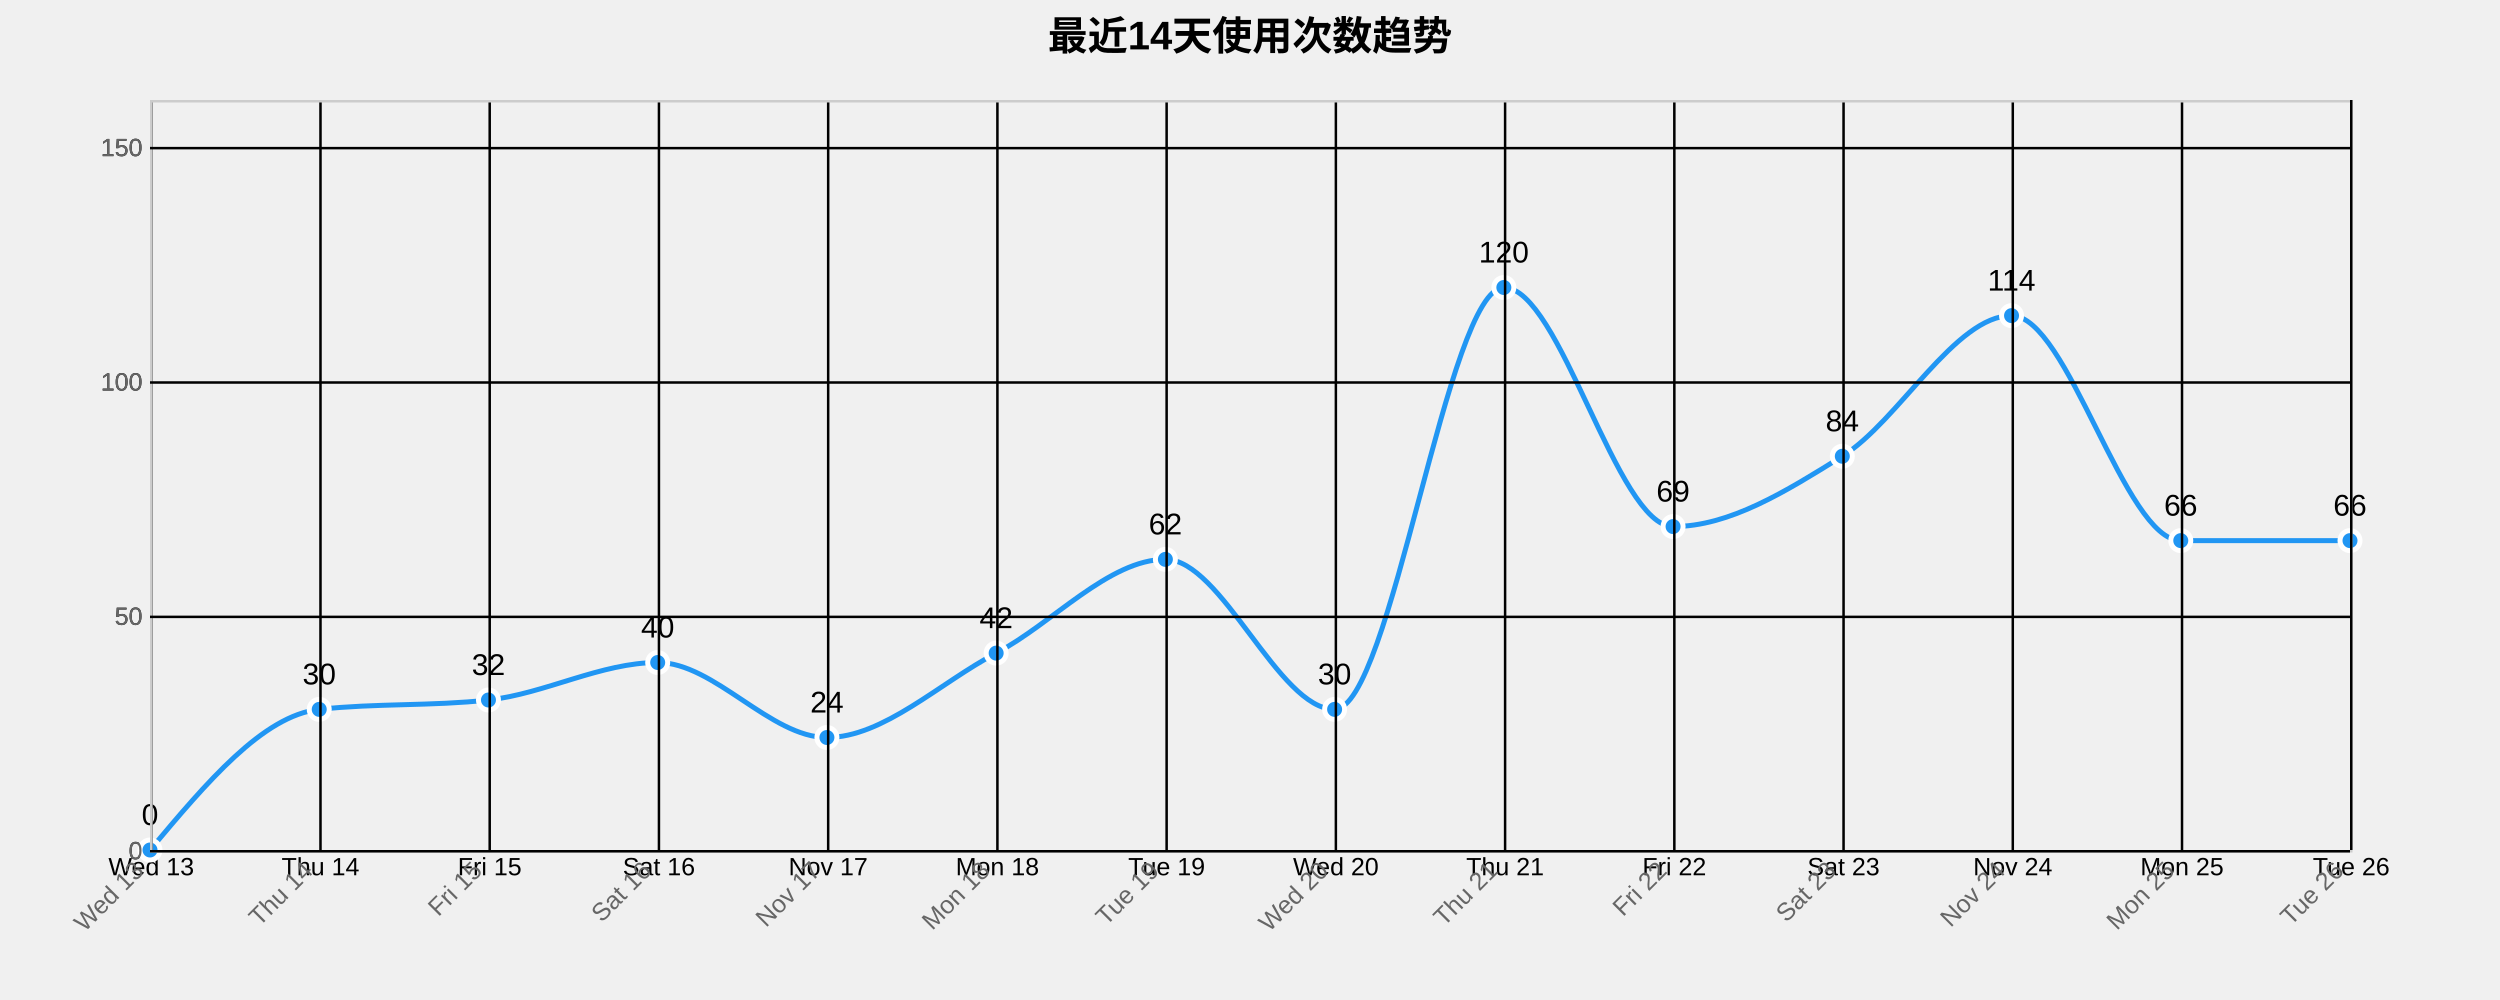
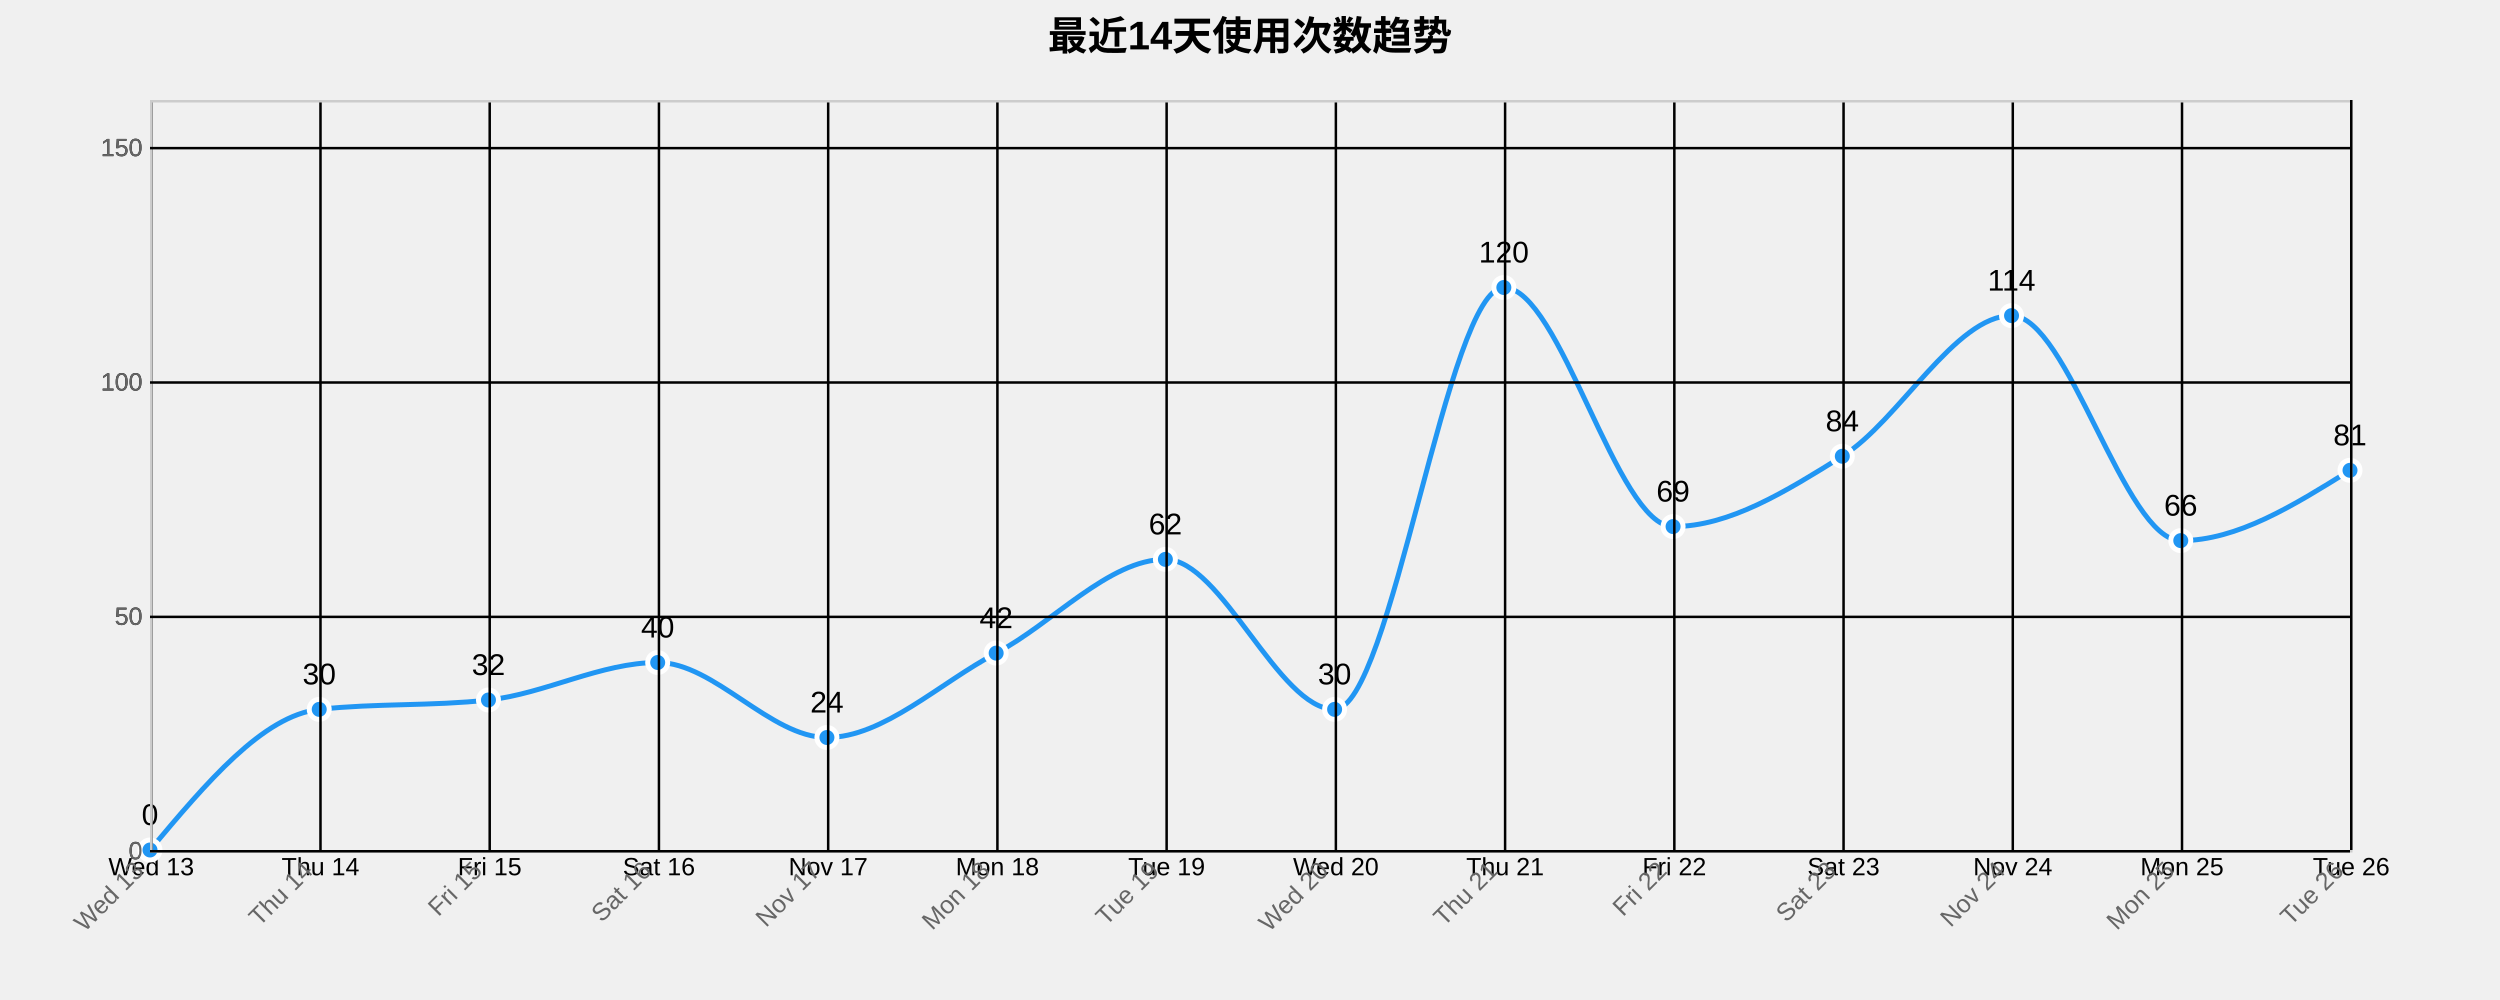
<svg xmlns="http://www.w3.org/2000/svg" width="1000" height="400">
  <g transform="translate(60,40)">
    <text x="440" y="-20" text-anchor="middle" style="font-size: 16px; font-weight: bold;">最近14天使用次数趋势</text>
    <g class="grid" transform="translate(0,300)" fill="none" font-size="10" font-family="sans-serif" text-anchor="middle">
      <path class="domain" stroke="currentColor" d="M0.5,-300V0.5H880.5V-300" />
      <g class="tick" opacity="1" transform="translate(0.5,0)">
        <line stroke="currentColor" y2="-300" />
        <text fill="currentColor" y="3" dy="0.71em">Wed 13</text>
      </g>
      <g class="tick" opacity="1" transform="translate(68.19231,0)">
        <line stroke="currentColor" y2="-300" />
        <text fill="currentColor" y="3" dy="0.71em">Thu 14</text>
      </g>
      <g class="tick" opacity="1" transform="translate(135.8846,0)">
        <line stroke="currentColor" y2="-300" />
        <text fill="currentColor" y="3" dy="0.71em">Fri 15</text>
      </g>
      <g class="tick" opacity="1" transform="translate(203.5769,0)">
        <line stroke="currentColor" y2="-300" />
        <text fill="currentColor" y="3" dy="0.71em">Sat 16</text>
      </g>
      <g class="tick" opacity="1" transform="translate(271.2692,0)">
        <line stroke="currentColor" y2="-300" />
        <text fill="currentColor" y="3" dy="0.71em">Nov 17</text>
      </g>
      <g class="tick" opacity="1" transform="translate(338.9615,0)">
        <line stroke="currentColor" y2="-300" />
        <text fill="currentColor" y="3" dy="0.71em">Mon 18</text>
      </g>
      <g class="tick" opacity="1" transform="translate(406.6538,0)">
        <line stroke="currentColor" y2="-300" />
        <text fill="currentColor" y="3" dy="0.71em">Tue 19</text>
      </g>
      <g class="tick" opacity="1" transform="translate(474.3462,0)">
        <line stroke="currentColor" y2="-300" />
        <text fill="currentColor" y="3" dy="0.71em">Wed 20</text>
      </g>
      <g class="tick" opacity="1" transform="translate(542.0385,0)">
        <line stroke="currentColor" y2="-300" />
        <text fill="currentColor" y="3" dy="0.71em">Thu 21</text>
      </g>
      <g class="tick" opacity="1" transform="translate(609.7308,0)">
        <line stroke="currentColor" y2="-300" />
        <text fill="currentColor" y="3" dy="0.71em">Fri 22</text>
      </g>
      <g class="tick" opacity="1" transform="translate(677.4231,0)">
        <line stroke="currentColor" y2="-300" />
        <text fill="currentColor" y="3" dy="0.71em">Sat 23</text>
      </g>
      <g class="tick" opacity="1" transform="translate(745.1154,0)">
        <line stroke="currentColor" y2="-300" />
        <text fill="currentColor" y="3" dy="0.71em">Nov 24</text>
      </g>
      <g class="tick" opacity="1" transform="translate(812.8077,0)">
        <line stroke="currentColor" y2="-300" />
        <text fill="currentColor" y="3" dy="0.71em">Mon 25</text>
      </g>
      <g class="tick" opacity="1" transform="translate(880.5,0)">
        <line stroke="currentColor" y2="-300" />
        <text fill="currentColor" y="3" dy="0.71em">Tue 26</text>
      </g>
    </g>
    <g class="grid" fill="none" font-size="10" font-family="sans-serif" text-anchor="end">
      <path class="domain" stroke="currentColor" d="M880,300.5H0.5V0.5H880" />
      <g class="tick" opacity="1" transform="translate(0,300.5)">
        <line stroke="currentColor" x2="880" />
        <text fill="currentColor" x="-3" dy="0.32em">0</text>
      </g>
      <g class="tick" opacity="1" transform="translate(0,206.75)">
        <line stroke="currentColor" x2="880" />
        <text fill="currentColor" x="-3" dy="0.32em">50</text>
      </g>
      <g class="tick" opacity="1" transform="translate(0,113)">
        <line stroke="currentColor" x2="880" />
        <text fill="currentColor" x="-3" dy="0.32em">100</text>
      </g>
      <g class="tick" opacity="1" transform="translate(0,19.25)">
        <line stroke="currentColor" x2="880" />
        <text fill="currentColor" x="-3" dy="0.32em">150</text>
      </g>
    </g>
-     <path class="area" d="M0,300C22.564,273.125,45.128,246.25,67.692,243.75C90.256,241.25,112.821,242.5,135.385,240C157.949,237.5,180.513,225,203.077,225C225.641,225,248.205,255,270.769,255C293.333,255,315.897,233.125,338.462,221.25C361.026,209.375,383.59,183.75,406.154,183.75C428.718,183.75,451.282,243.75,473.846,243.75C496.41,243.75,518.974,75,541.538,75C564.103,75,586.667,170.625,609.231,170.625C631.795,170.625,654.359,156.563,676.923,142.5C699.487,128.438,722.051,86.25,744.615,86.25C767.179,86.25,789.744,176.25,812.308,176.25C834.872,176.25,857.436,176.25,880,176.25L880,300C857.436,300,834.872,300,812.308,300C789.744,300,767.179,300,744.615,300C722.051,300,699.487,300,676.923,300C654.359,300,631.795,300,609.231,300C586.667,300,564.103,300,541.538,300C518.974,300,496.41,300,473.846,300C451.282,300,428.718,300,406.154,300C383.59,300,361.026,300,338.462,300C315.897,300,293.333,300,270.769,300C248.205,300,225.641,300,203.077,300C180.513,300,157.949,300,135.385,300C112.821,300,90.256,300,67.692,300C45.128,300,22.564,300,0,300Z" style="fill: url(#area-gradient); opacity: 0.3;" />
-     <path class="line" d="M0,300C22.564,273.125,45.128,246.25,67.692,243.75C90.256,241.25,112.821,242.5,135.385,240C157.949,237.5,180.513,225,203.077,225C225.641,225,248.205,255,270.769,255C293.333,255,315.897,233.125,338.462,221.25C361.026,209.375,383.59,183.75,406.154,183.75C428.718,183.75,451.282,243.75,473.846,243.75C496.41,243.75,518.974,75,541.538,75C564.103,75,586.667,170.625,609.231,170.625C631.795,170.625,654.359,156.563,676.923,142.5C699.487,128.438,722.051,86.25,744.615,86.25C767.179,86.25,789.744,176.25,812.308,176.25C834.872,176.25,857.436,176.25,880,176.25" style="fill: none; stroke: #2196F3; stroke-width: 2px;" />
+     <path class="area" d="M0,300C22.564,273.125,45.128,246.25,67.692,243.75C90.256,241.25,112.821,242.5,135.385,240C157.949,237.5,180.513,225,203.077,225C225.641,225,248.205,255,270.769,255C293.333,255,315.897,233.125,338.462,221.25C361.026,209.375,383.59,183.75,406.154,183.75C428.718,183.75,451.282,243.75,473.846,243.75C496.41,243.75,518.974,75,541.538,75C564.103,75,586.667,170.625,609.231,170.625C631.795,170.625,654.359,156.563,676.923,142.5C699.487,128.438,722.051,86.25,744.615,86.25C767.179,86.25,789.744,176.25,812.308,176.25C834.872,176.25,857.436,162.188,880,148.125L880,300C857.436,300,834.872,300,812.308,300C789.744,300,767.179,300,744.615,300C722.051,300,699.487,300,676.923,300C654.359,300,631.795,300,609.231,300C586.667,300,564.103,300,541.538,300C518.974,300,496.41,300,473.846,300C451.282,300,428.718,300,406.154,300C383.59,300,361.026,300,338.462,300C315.897,300,293.333,300,270.769,300C248.205,300,225.641,300,203.077,300C180.513,300,157.949,300,135.385,300C112.821,300,90.256,300,67.692,300C45.128,300,22.564,300,0,300Z" style="fill: url(#area-gradient); opacity: 0.3;" />
+     <path class="line" d="M0,300C22.564,273.125,45.128,246.25,67.692,243.75C90.256,241.25,112.821,242.5,135.385,240C157.949,237.5,180.513,225,203.077,225C225.641,225,248.205,255,270.769,255C293.333,255,315.897,233.125,338.462,221.25C361.026,209.375,383.59,183.75,406.154,183.75C428.718,183.75,451.282,243.75,473.846,243.75C496.41,243.75,518.974,75,541.538,75C564.103,75,586.667,170.625,609.231,170.625C631.795,170.625,654.359,156.563,676.923,142.5C699.487,128.438,722.051,86.25,744.615,86.25C767.179,86.25,789.744,176.25,812.308,176.25C834.872,176.25,857.436,162.188,880,148.125" style="fill: none; stroke: #2196F3; stroke-width: 2px;" />
    <circle class="dot" cx="0" cy="300" r="4" style="fill: #2196F3; stroke: #fff; stroke-width: 2px;" />
    <circle class="dot" cx="67.692" cy="243.75" r="4" style="fill: #2196F3; stroke: #fff; stroke-width: 2px;" />
    <circle class="dot" cx="135.385" cy="240" r="4" style="fill: #2196F3; stroke: #fff; stroke-width: 2px;" />
    <circle class="dot" cx="203.077" cy="225" r="4" style="fill: #2196F3; stroke: #fff; stroke-width: 2px;" />
    <circle class="dot" cx="270.769" cy="255" r="4" style="fill: #2196F3; stroke: #fff; stroke-width: 2px;" />
    <circle class="dot" cx="338.462" cy="221.25" r="4" style="fill: #2196F3; stroke: #fff; stroke-width: 2px;" />
    <circle class="dot" cx="406.154" cy="183.75" r="4" style="fill: #2196F3; stroke: #fff; stroke-width: 2px;" />
    <circle class="dot" cx="473.846" cy="243.75" r="4" style="fill: #2196F3; stroke: #fff; stroke-width: 2px;" />
    <circle class="dot" cx="541.538" cy="75" r="4" style="fill: #2196F3; stroke: #fff; stroke-width: 2px;" />
    <circle class="dot" cx="609.231" cy="170.625" r="4" style="fill: #2196F3; stroke: #fff; stroke-width: 2px;" />
    <circle class="dot" cx="676.923" cy="142.5" r="4" style="fill: #2196F3; stroke: #fff; stroke-width: 2px;" />
    <circle class="dot" cx="744.615" cy="86.25" r="4" style="fill: #2196F3; stroke: #fff; stroke-width: 2px;" />
    <circle class="dot" cx="812.308" cy="176.25" r="4" style="fill: #2196F3; stroke: #fff; stroke-width: 2px;" />
-     <circle class="dot" cx="880" cy="176.25" r="4" style="fill: #2196F3; stroke: #fff; stroke-width: 2px;" />
+     <circle class="dot" cx="880" cy="148.125" r="4" style="fill: #2196F3; stroke: #fff; stroke-width: 2px;" />
    <text class="label" x="0" y="290" text-anchor="middle" style="font-size: 12px;">0</text>
    <text class="label" x="67.692" y="233.75" text-anchor="middle" style="font-size: 12px;">30</text>
    <text class="label" x="135.385" y="230" text-anchor="middle" style="font-size: 12px;">32</text>
    <text class="label" x="203.077" y="215" text-anchor="middle" style="font-size: 12px;">40</text>
    <text class="label" x="270.769" y="245" text-anchor="middle" style="font-size: 12px;">24</text>
    <text class="label" x="338.462" y="211.25" text-anchor="middle" style="font-size: 12px;">42</text>
    <text class="label" x="406.154" y="173.75" text-anchor="middle" style="font-size: 12px;">62</text>
    <text class="label" x="473.846" y="233.75" text-anchor="middle" style="font-size: 12px;">30</text>
    <text class="label" x="541.538" y="65" text-anchor="middle" style="font-size: 12px;">120</text>
    <text class="label" x="609.231" y="160.625" text-anchor="middle" style="font-size: 12px;">69</text>
    <text class="label" x="676.923" y="132.5" text-anchor="middle" style="font-size: 12px;">84</text>
    <text class="label" x="744.615" y="76.25" text-anchor="middle" style="font-size: 12px;">114</text>
    <text class="label" x="812.308" y="166.25" text-anchor="middle" style="font-size: 12px;">66</text>
-     <text class="label" x="880" y="166.25" text-anchor="middle" style="font-size: 12px;">66</text>
+     <text class="label" x="880" y="138.125" text-anchor="middle" style="font-size: 12px;">81</text>
    <g class="x-axis" transform="translate(0,300)" fill="none" font-size="10" font-family="sans-serif" text-anchor="middle">
      <path class="domain" stroke="currentColor" d="M0.5,-300V0.5H880.5V-300" />
      <g class="tick" opacity="1" transform="translate(0.5,0)">
        <line stroke="currentColor" y2="-300" />
        <text fill="currentColor" y="3" dy=".15em" style="text-anchor: end;" dx="-.8em" transform="rotate(-45)">Wed 13</text>
      </g>
      <g class="tick" opacity="1" transform="translate(68.19231,0)">
        <line stroke="currentColor" y2="-300" />
        <text fill="currentColor" y="3" dy=".15em" style="text-anchor: end;" dx="-.8em" transform="rotate(-45)">Thu 14</text>
      </g>
      <g class="tick" opacity="1" transform="translate(135.8846,0)">
        <line stroke="currentColor" y2="-300" />
        <text fill="currentColor" y="3" dy=".15em" style="text-anchor: end;" dx="-.8em" transform="rotate(-45)">Fri 15</text>
      </g>
      <g class="tick" opacity="1" transform="translate(203.5769,0)">
        <line stroke="currentColor" y2="-300" />
        <text fill="currentColor" y="3" dy=".15em" style="text-anchor: end;" dx="-.8em" transform="rotate(-45)">Sat 16</text>
      </g>
      <g class="tick" opacity="1" transform="translate(271.2692,0)">
        <line stroke="currentColor" y2="-300" />
        <text fill="currentColor" y="3" dy=".15em" style="text-anchor: end;" dx="-.8em" transform="rotate(-45)">Nov 17</text>
      </g>
      <g class="tick" opacity="1" transform="translate(338.9615,0)">
        <line stroke="currentColor" y2="-300" />
        <text fill="currentColor" y="3" dy=".15em" style="text-anchor: end;" dx="-.8em" transform="rotate(-45)">Mon 18</text>
      </g>
      <g class="tick" opacity="1" transform="translate(406.6538,0)">
        <line stroke="currentColor" y2="-300" />
        <text fill="currentColor" y="3" dy=".15em" style="text-anchor: end;" dx="-.8em" transform="rotate(-45)">Tue 19</text>
      </g>
      <g class="tick" opacity="1" transform="translate(474.3462,0)">
        <line stroke="currentColor" y2="-300" />
        <text fill="currentColor" y="3" dy=".15em" style="text-anchor: end;" dx="-.8em" transform="rotate(-45)">Wed 20</text>
      </g>
      <g class="tick" opacity="1" transform="translate(542.0385,0)">
        <line stroke="currentColor" y2="-300" />
        <text fill="currentColor" y="3" dy=".15em" style="text-anchor: end;" dx="-.8em" transform="rotate(-45)">Thu 21</text>
      </g>
      <g class="tick" opacity="1" transform="translate(609.7308,0)">
        <line stroke="currentColor" y2="-300" />
        <text fill="currentColor" y="3" dy=".15em" style="text-anchor: end;" dx="-.8em" transform="rotate(-45)">Fri 22</text>
      </g>
      <g class="tick" opacity="1" transform="translate(677.4231,0)">
        <line stroke="currentColor" y2="-300" />
        <text fill="currentColor" y="3" dy=".15em" style="text-anchor: end;" dx="-.8em" transform="rotate(-45)">Sat 23</text>
      </g>
      <g class="tick" opacity="1" transform="translate(745.1154,0)">
        <line stroke="currentColor" y2="-300" />
        <text fill="currentColor" y="3" dy=".15em" style="text-anchor: end;" dx="-.8em" transform="rotate(-45)">Nov 24</text>
      </g>
      <g class="tick" opacity="1" transform="translate(812.8077,0)">
        <line stroke="currentColor" y2="-300" />
        <text fill="currentColor" y="3" dy=".15em" style="text-anchor: end;" dx="-.8em" transform="rotate(-45)">Mon 25</text>
      </g>
      <g class="tick" opacity="1" transform="translate(880.5,0)">
        <line stroke="currentColor" y2="-300" />
        <text fill="currentColor" y="3" dy=".15em" style="text-anchor: end;" dx="-.8em" transform="rotate(-45)">Tue 26</text>
      </g>
    </g>
    <g class="y-axis" fill="none" font-size="10" font-family="sans-serif" text-anchor="end">
      <path class="domain" stroke="currentColor" d="M880,300.5H0.5V0.5H880" />
      <g class="tick" opacity="1" transform="translate(0,300.5)">
        <line stroke="currentColor" x2="880" />
        <text fill="currentColor" x="-3" dy="0.32em">0</text>
      </g>
      <g class="tick" opacity="1" transform="translate(0,206.75)">
        <line stroke="currentColor" x2="880" />
        <text fill="currentColor" x="-3" dy="0.32em">50</text>
      </g>
      <g class="tick" opacity="1" transform="translate(0,113)">
        <line stroke="currentColor" x2="880" />
        <text fill="currentColor" x="-3" dy="0.32em">100</text>
      </g>
      <g class="tick" opacity="1" transform="translate(0,19.25)">
        <line stroke="currentColor" x2="880" />
        <text fill="currentColor" x="-3" dy="0.32em">150</text>
      </g>
    </g>
    <style>
    .grid line {
      stroke: #e0e0e0;
      stroke-opacity: 0.7;
      shape-rendering: crispEdges;
    }
    .grid path {
      stroke-width: 0;
    }
    .dot:hover {
      r: 6;
    }
    text {
      font-family: Arial, sans-serif;
    }
    .x-axis path, .y-axis path {
      stroke: #ccc;
    }
    .x-axis text, .y-axis text {
      fill: #666;
    }
  </style>
  </g>
</svg>
